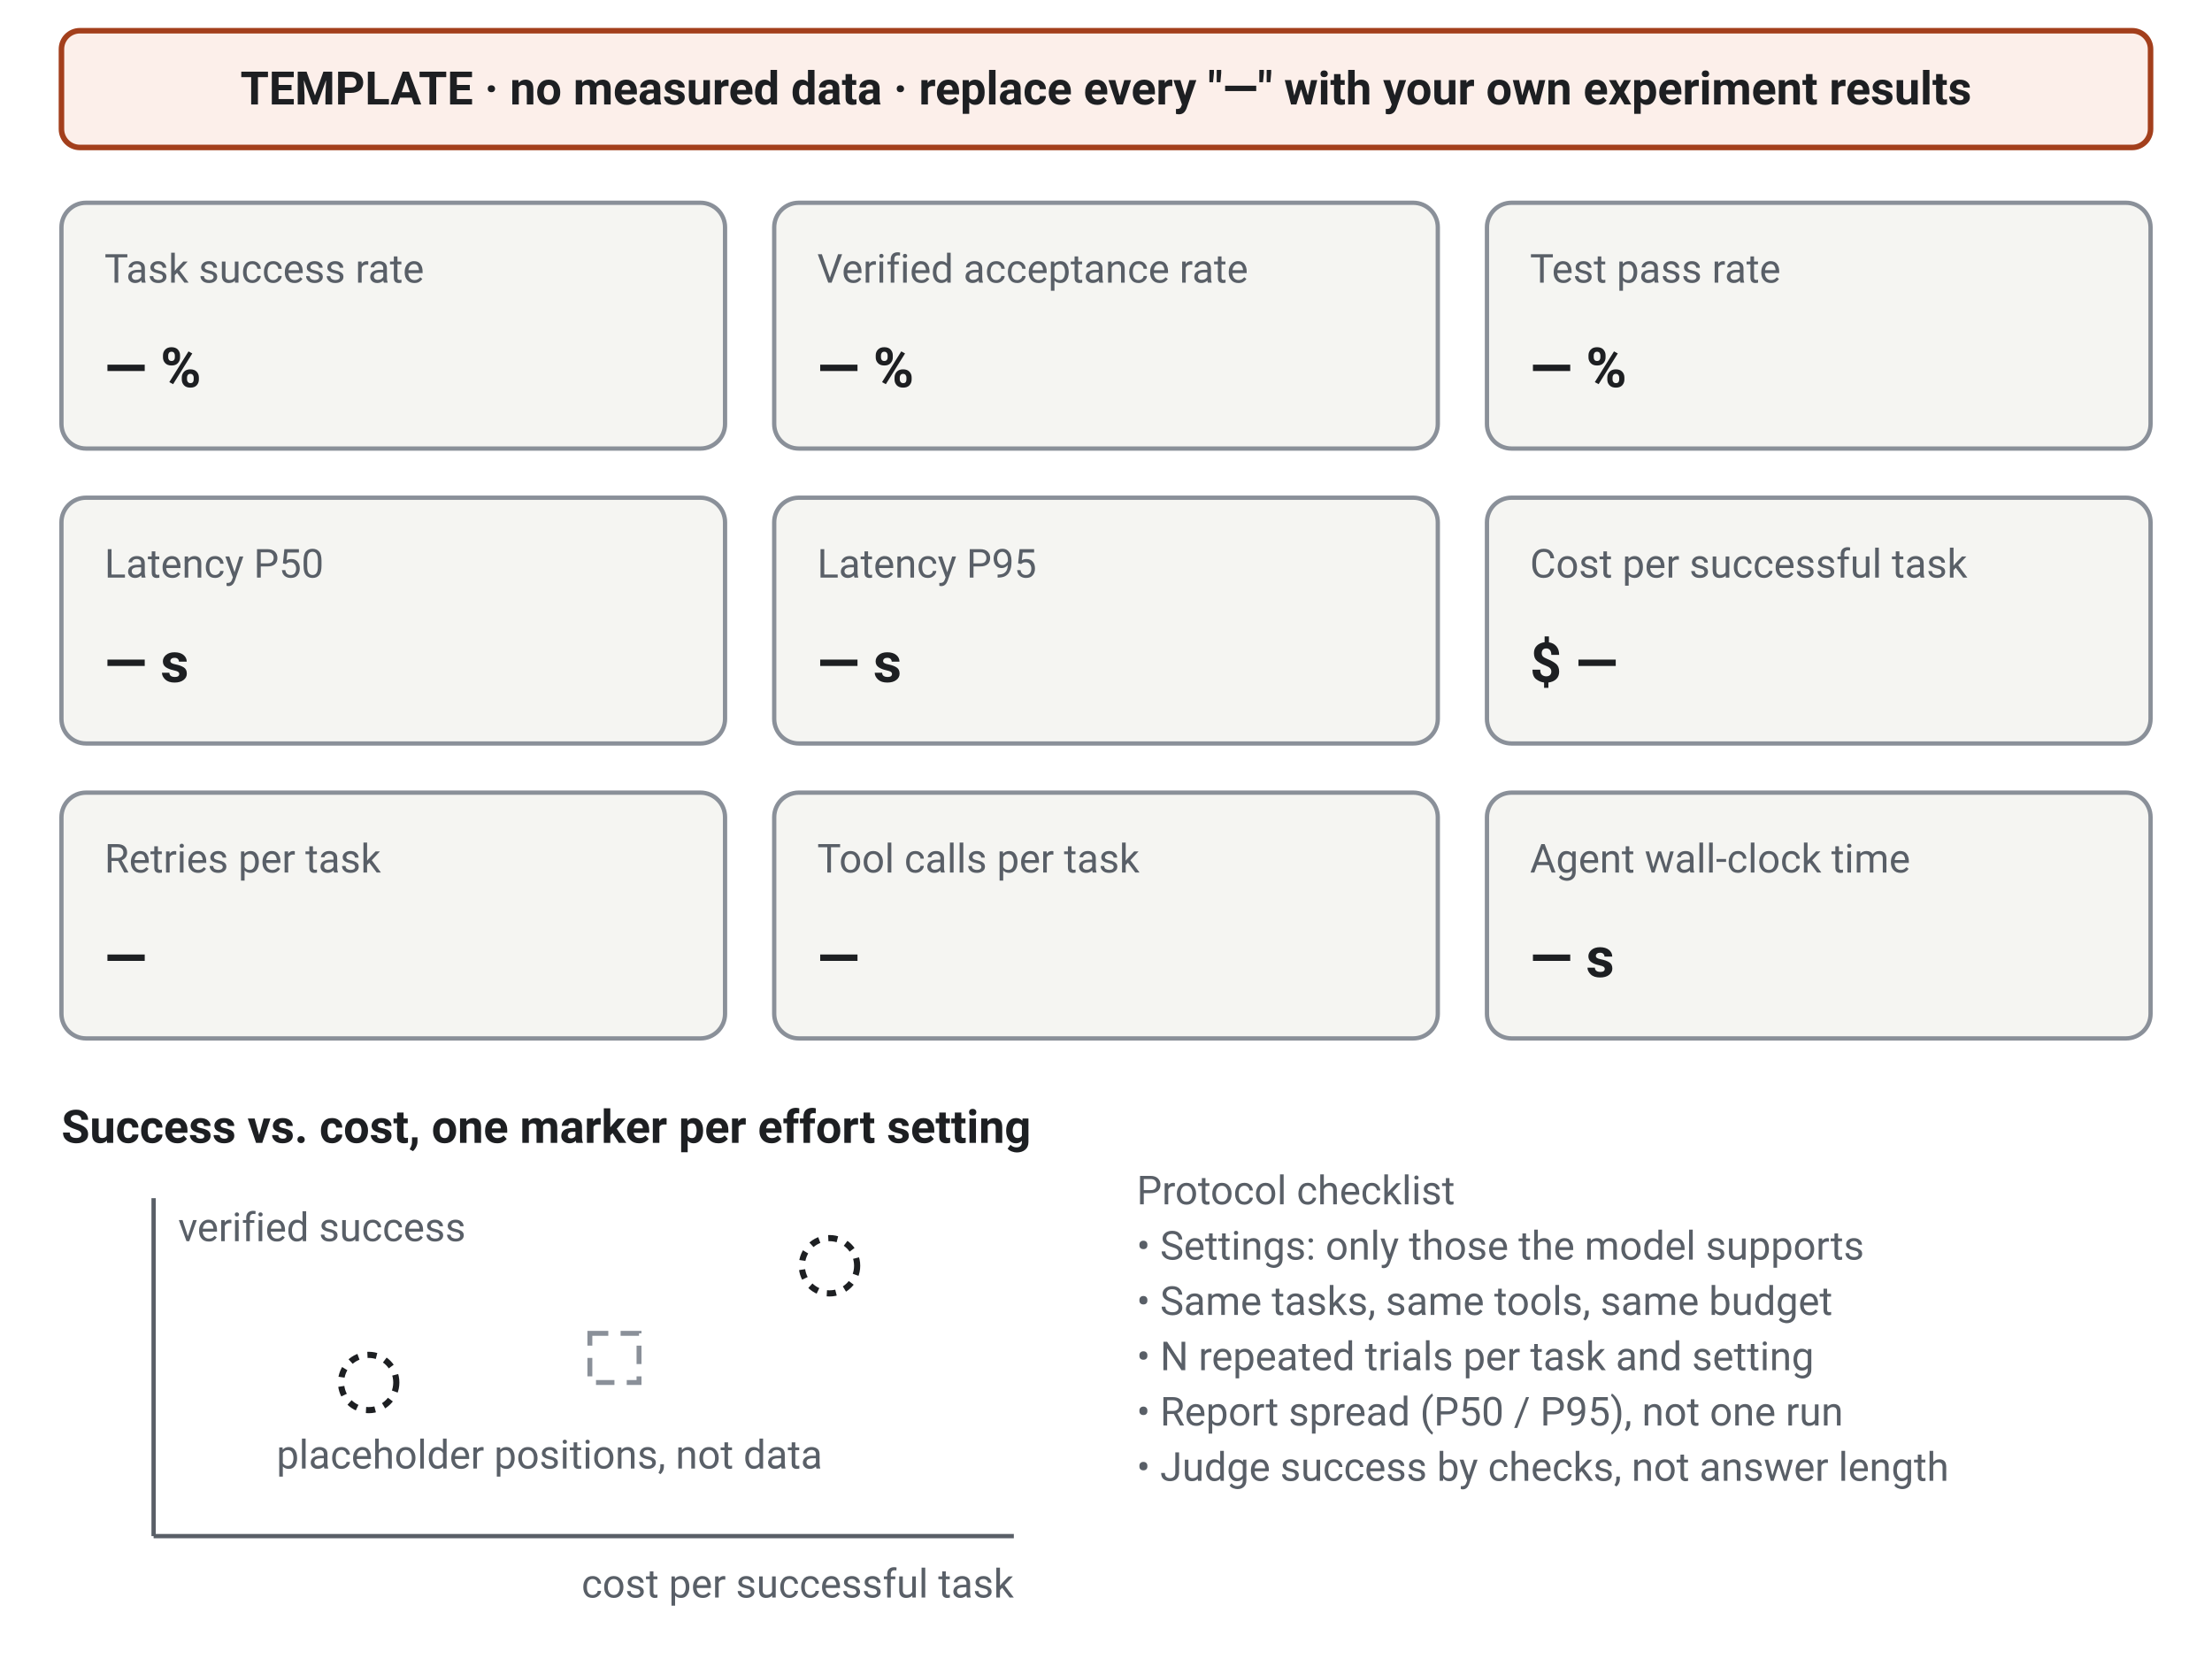
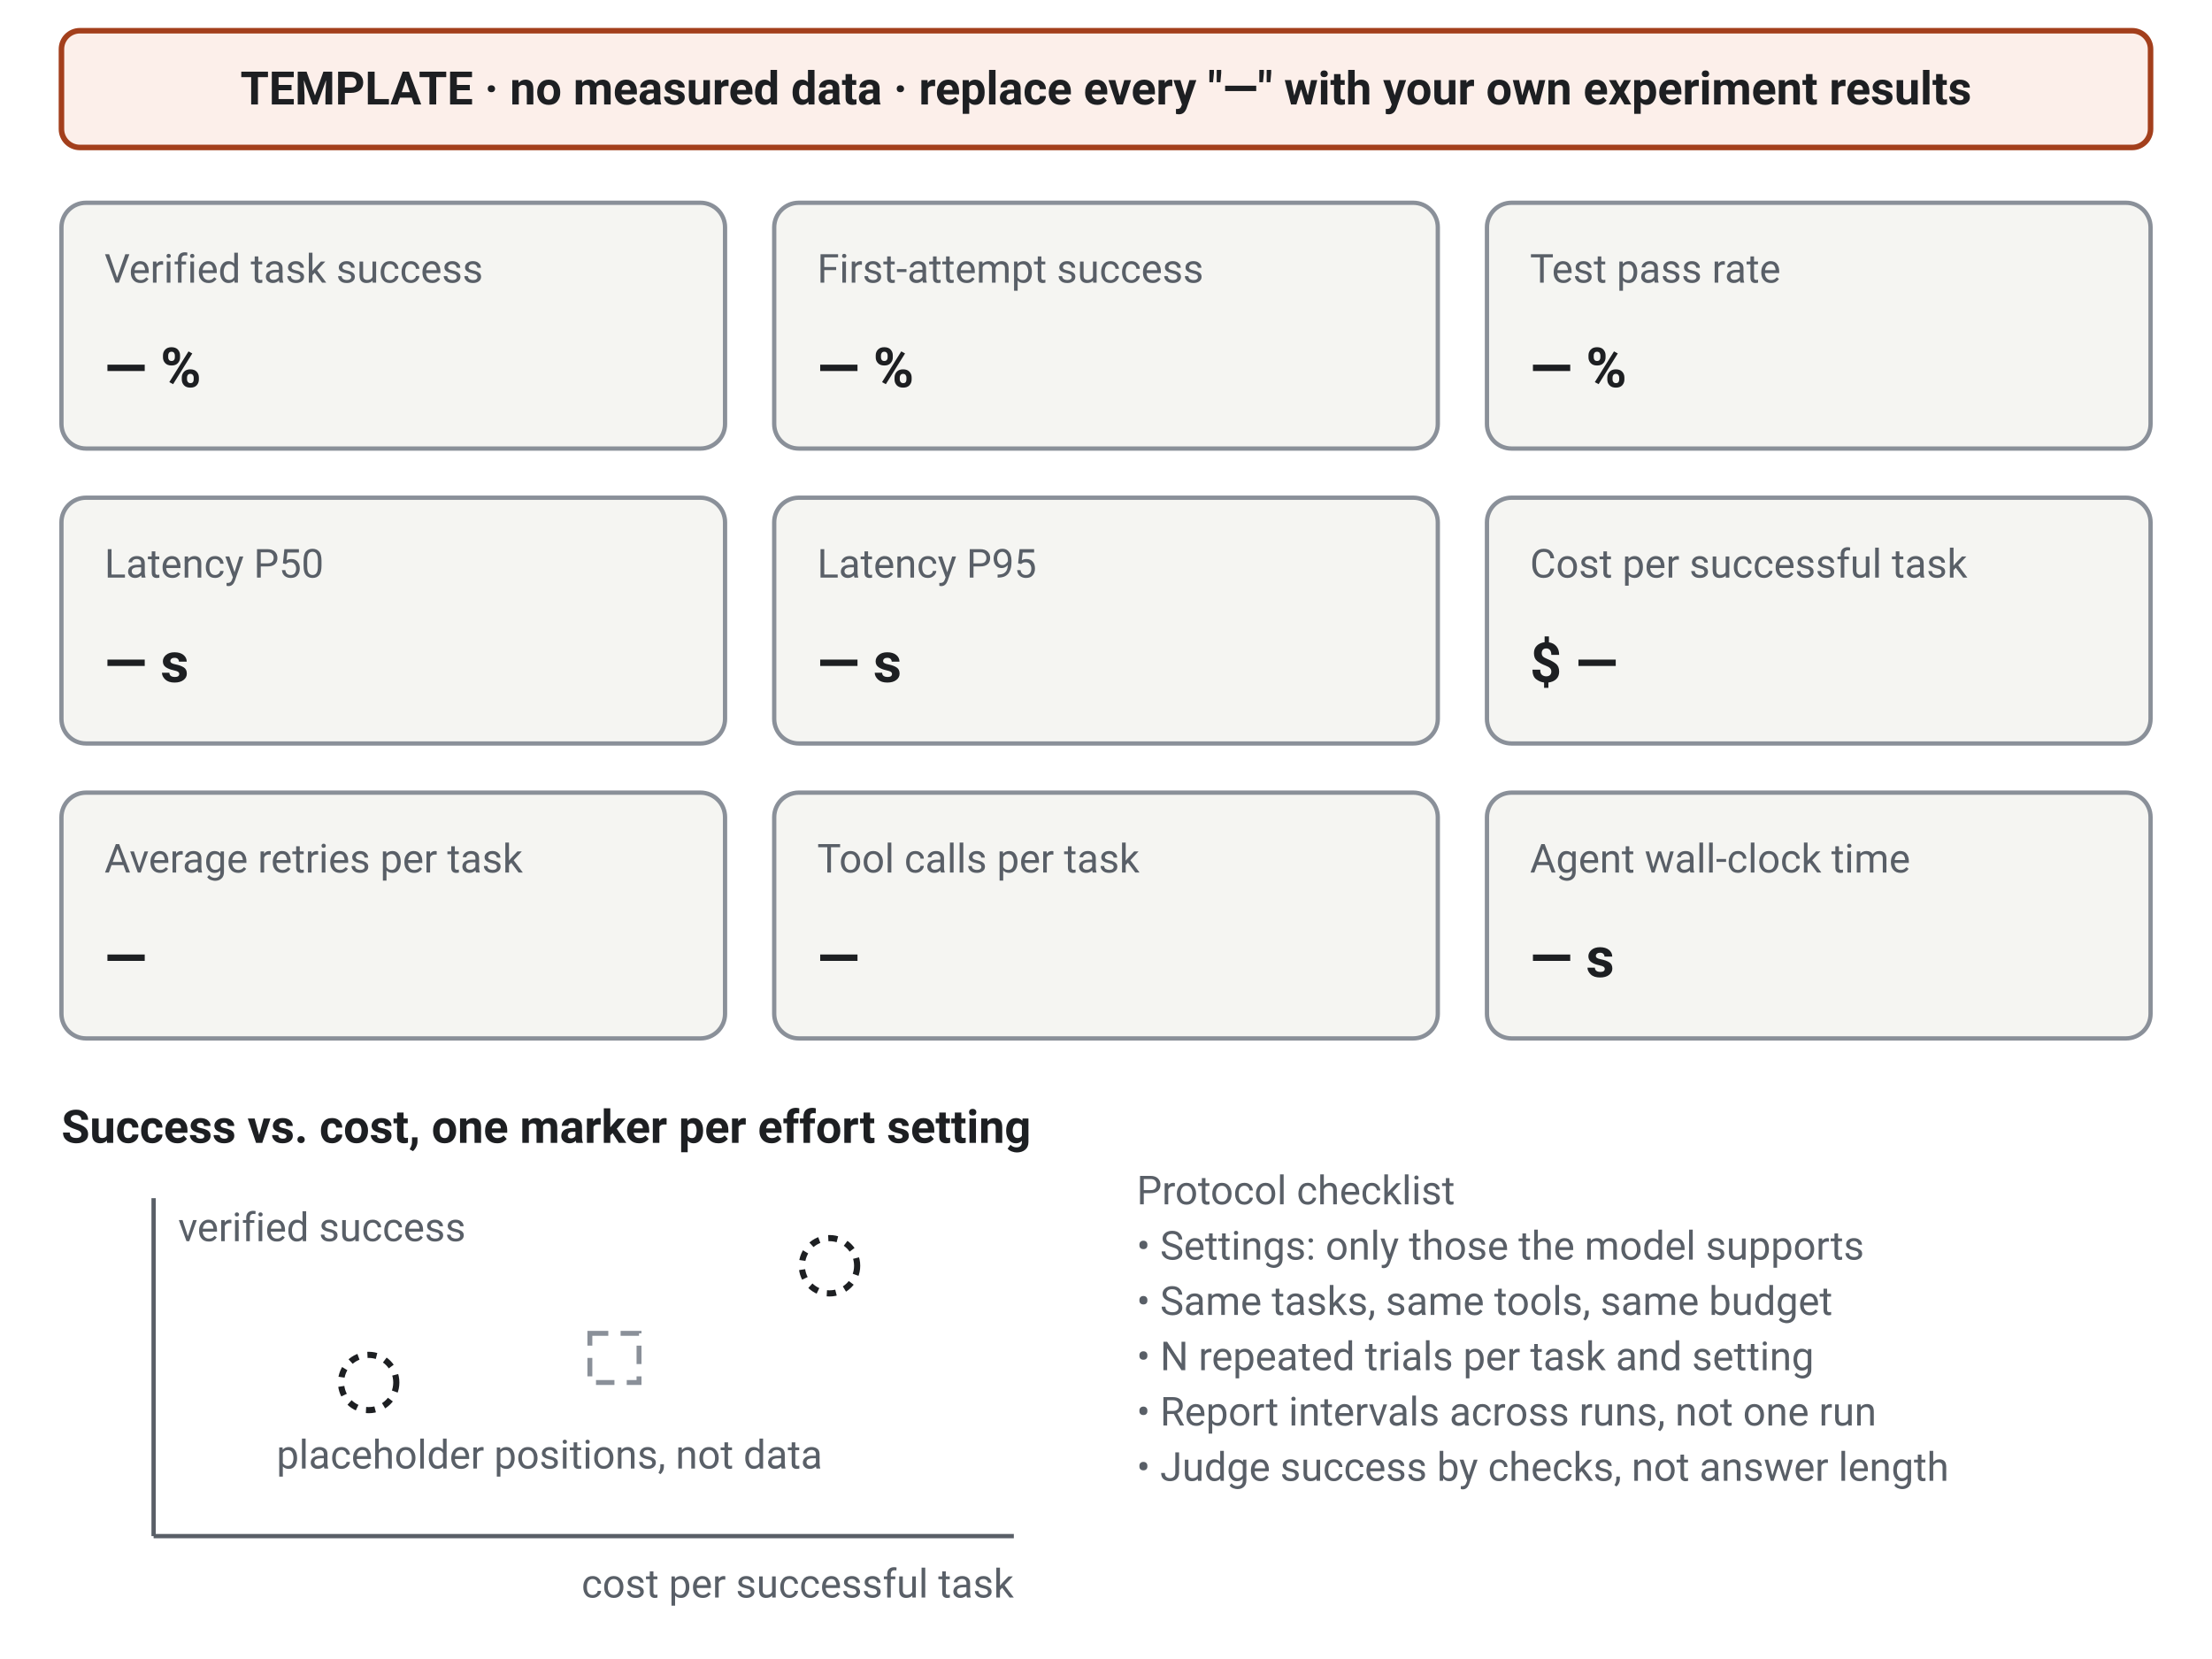
<svg xmlns="http://www.w3.org/2000/svg" width="720" height="540" viewBox="0 0 720 540" font-family="system-ui, -apple-system, 'Segoe UI', Roboto, sans-serif" font-size="15">
  <style>
    .bg { fill: var(--color-bg, #ffffff); }
    .box { fill: #f5f5f2; stroke: #8a9099; stroke-width: 1.4; }
    .core { fill: #e9f5f0; stroke: #0b6b52; stroke-width: 1.8; }
    .obs { fill: #edf3fc; stroke: #1f5fbf; stroke-width: 1.8; }
    .ext { fill: #f4eefb; stroke: #7a3fb8; stroke-width: 1.8; }
    .os { fill: #fcefea; stroke: #a33f1c; stroke-width: 1.8; }
    .hyp { fill: none; stroke: #8a9099; stroke-width: 1.6; stroke-dasharray: 6 4; }
    .zone { fill: none; stroke: #8a9099; stroke-width: 1.3; stroke-dasharray: 3 4; }
    .band { fill: #f1efe8; stroke: #c9c5b8; stroke-width: 1; }
    .band2 { fill: #ecf1f8; stroke: #b9c6da; stroke-width: 1; }
    .t { fill: var(--color-text, #1d1f22); }
    .m { fill: var(--color-text-muted, #595f67); }
    .good { fill: #0b6b52; }
    .bad { fill: #a33f1c; }
    .h { font-weight: 700; }
    .l { font-size: 18px; }
    .s { font-size: 13px; }
    .mono { font-family: ui-monospace, Menlo, Consolas, monospace; font-size: 14px; }
    .line { stroke: var(--color-text-muted, #595f67); stroke-width: 1.8; fill: none; }
    .thick { stroke: #0b6b52; stroke-width: 4; fill: none; }
    .thin { stroke: var(--color-text-muted, #595f67); stroke-width: 1.4; fill: none; }
    .dash { stroke: var(--color-text-muted, #595f67); stroke-width: 1.6; fill: none; stroke-dasharray: 5 4; }
    .flow { stroke: #0b6b52; stroke-width: 2.4; fill: none; }
    .loop { stroke: #0b6b52; stroke-width: 2.4; fill: none; stroke-dasharray: 7 5; }
    .redline { stroke: #a33f1c; stroke-width: 1.8; fill: none; stroke-dasharray: 5 4; }
    .arrow { fill: var(--color-text-muted, #595f67); }
    .arrowg { fill: #0b6b52; }
    .arrowr { fill: #a33f1c; }
    .dot { fill: #0b6b52; }
    .dotm { fill: var(--color-text-muted, #595f67); }
    .ring { fill: var(--color-bg, #ffffff); stroke: var(--color-text, #1d1f22); stroke-width: 2; }
    .sq { fill: var(--color-text, #1d1f22); }
    @media (prefers-color-scheme: dark) {
      .bg { fill: var(--color-bg, #121416); }
      .box { fill: #1a1d20; stroke: #6b737c; }
      .core { fill: #13291f; stroke: #6fd3ae; }
      .obs { fill: #17233a; stroke: #8ab6ff; }
      .ext { fill: #241b33; stroke: #c6a2f5; }
      .os { fill: #301c15; stroke: #f3a184; }
      .hyp { stroke: #8a929b; }
      .zone { stroke: #6b737c; }
      .band { fill: #1b1c19; stroke: #3a3a35; }
      .band2 { fill: #171d27; stroke: #2d3a50; }
      .t { fill: var(--color-text, #e4e6e8); }
      .m { fill: var(--color-text-muted, #a2a9b1); }
      .good { fill: #6fd3ae; }
      .bad { fill: #f3a184; }
      .thick { stroke: #6fd3ae; }
      .thin, .line, .dash { stroke: var(--color-text-muted, #a2a9b1); }
      .flow { stroke: #6fd3ae; }
      .loop { stroke: #6fd3ae; }
      .redline { stroke: #f3a184; }
      .arrow { fill: var(--color-text-muted, #a2a9b1); }
      .arrowg { fill: #6fd3ae; }
      .arrowr { fill: #f3a184; }
      .dot { fill: #6fd3ae; }
      .dotm { fill: var(--color-text-muted, #a2a9b1); }
      .ring { fill: var(--color-bg, #121416); stroke: var(--color-text, #e4e6e8); }
      .sq { fill: var(--color-text, #e4e6e8); }
    }
  </style>
  <defs>
    <marker id="a" viewBox="0 0 10 10" refX="9" refY="5" markerWidth="7" markerHeight="7" orient="auto-start-reverse">
      <path d="M0,0 L10,5 L0,10 z" class="arrow" />
    </marker>
    <marker id="ag" viewBox="0 0 10 10" refX="9" refY="5" markerWidth="7" markerHeight="7" orient="auto-start-reverse">
      <path d="M0,0 L10,5 L0,10 z" class="arrowg" />
    </marker>
    <marker id="ar" viewBox="0 0 10 10" refX="9" refY="5" markerWidth="7" markerHeight="7" orient="auto-start-reverse">
      <path d="M0,0 L10,5 L0,10 z" class="arrowr" />
    </marker>
  </defs>
  <rect class="bg" width="720" height="540" />
  <rect class="os" x="20" y="10" width="680" height="38" rx="6" />
  <text x="360" y="34" text-anchor="middle" class="t h">TEMPLATE · no measured data · replace every "—" with your own experiment results</text>
  <rect class="box" x="20" y="66" width="216" height="80" rx="8" />
-   <text x="34" y="92" text-anchor="start" class="m s">Task success rate</text>
+   <text x="34" y="92" text-anchor="start" class="m s">Verified task success</text>
  <text x="34" y="126" text-anchor="start" class="t h l">— %</text>
  <rect class="box" x="252" y="66" width="216" height="80" rx="8" />
-   <text x="266" y="92" text-anchor="start" class="m s">Verified acceptance rate</text>
+   <text x="266" y="92" text-anchor="start" class="m s">First-attempt success</text>
  <text x="266" y="126" text-anchor="start" class="t h l">— %</text>
  <rect class="box" x="484" y="66" width="216" height="80" rx="8" />
  <text x="498" y="92" text-anchor="start" class="m s">Test pass rate</text>
  <text x="498" y="126" text-anchor="start" class="t h l">— %</text>
  <rect class="box" x="20" y="162" width="216" height="80" rx="8" />
  <text x="34" y="188" text-anchor="start" class="m s">Latency P50</text>
  <text x="34" y="222" text-anchor="start" class="t h l">— s</text>
  <rect class="box" x="252" y="162" width="216" height="80" rx="8" />
  <text x="266" y="188" text-anchor="start" class="m s">Latency P95</text>
  <text x="266" y="222" text-anchor="start" class="t h l">— s</text>
  <rect class="box" x="484" y="162" width="216" height="80" rx="8" />
  <text x="498" y="188" text-anchor="start" class="m s">Cost per successful task</text>
  <text x="498" y="222" text-anchor="start" class="t h l">$ —</text>
  <rect class="box" x="20" y="258" width="216" height="80" rx="8" />
-   <text x="34" y="284" text-anchor="start" class="m s">Retries per task</text>
+   <text x="34" y="284" text-anchor="start" class="m s">Average retries per task</text>
  <text x="34" y="318" text-anchor="start" class="t h l">—</text>
  <rect class="box" x="252" y="258" width="216" height="80" rx="8" />
  <text x="266" y="284" text-anchor="start" class="m s">Tool calls per task</text>
  <text x="266" y="318" text-anchor="start" class="t h l">—</text>
  <rect class="box" x="484" y="258" width="216" height="80" rx="8" />
  <text x="498" y="284" text-anchor="start" class="m s">Agent wall-clock time</text>
  <text x="498" y="318" text-anchor="start" class="t h l">— s</text>
  <text x="20" y="372" text-anchor="start" class="t h">Success vs. cost, one marker per effort setting</text>
  <path class="thin" d="M50 390 L50 500" />
  <path class="thin" d="M50 500 L330 500" />
  <text x="58" y="404" text-anchor="start" class="m s">verified success</text>
  <text x="330" y="520" text-anchor="end" class="m s">cost per successful task</text>
  <circle class="ring" cx="120" cy="450" r="9" stroke-dasharray="3 3" />
  <rect class="hyp" x="192" y="434" width="16" height="16" />
  <circle class="ring" cx="270" cy="412" r="9" stroke-dasharray="3 3" />
  <text x="90" y="478" text-anchor="start" class="m s">placeholder positions, not data</text>
  <text x="370" y="392" text-anchor="start" class="m s">Protocol checklist</text>
  <text x="370" y="410" text-anchor="start" class="m s">• Settings: only those the model supports</text>
  <text x="370" y="428" text-anchor="start" class="m s">• Same tasks, same tools, same budget</text>
  <text x="370" y="446" text-anchor="start" class="m s">• N repeated trials per task and setting</text>
-   <text x="370" y="464" text-anchor="start" class="m s">• Report spread (P50 / P95), not one run</text>
+   <text x="370" y="464" text-anchor="start" class="m s">• Report intervals across runs, not one run</text>
  <text x="370" y="482" text-anchor="start" class="m s">• Judge success by checks, not answer length</text>
</svg>
